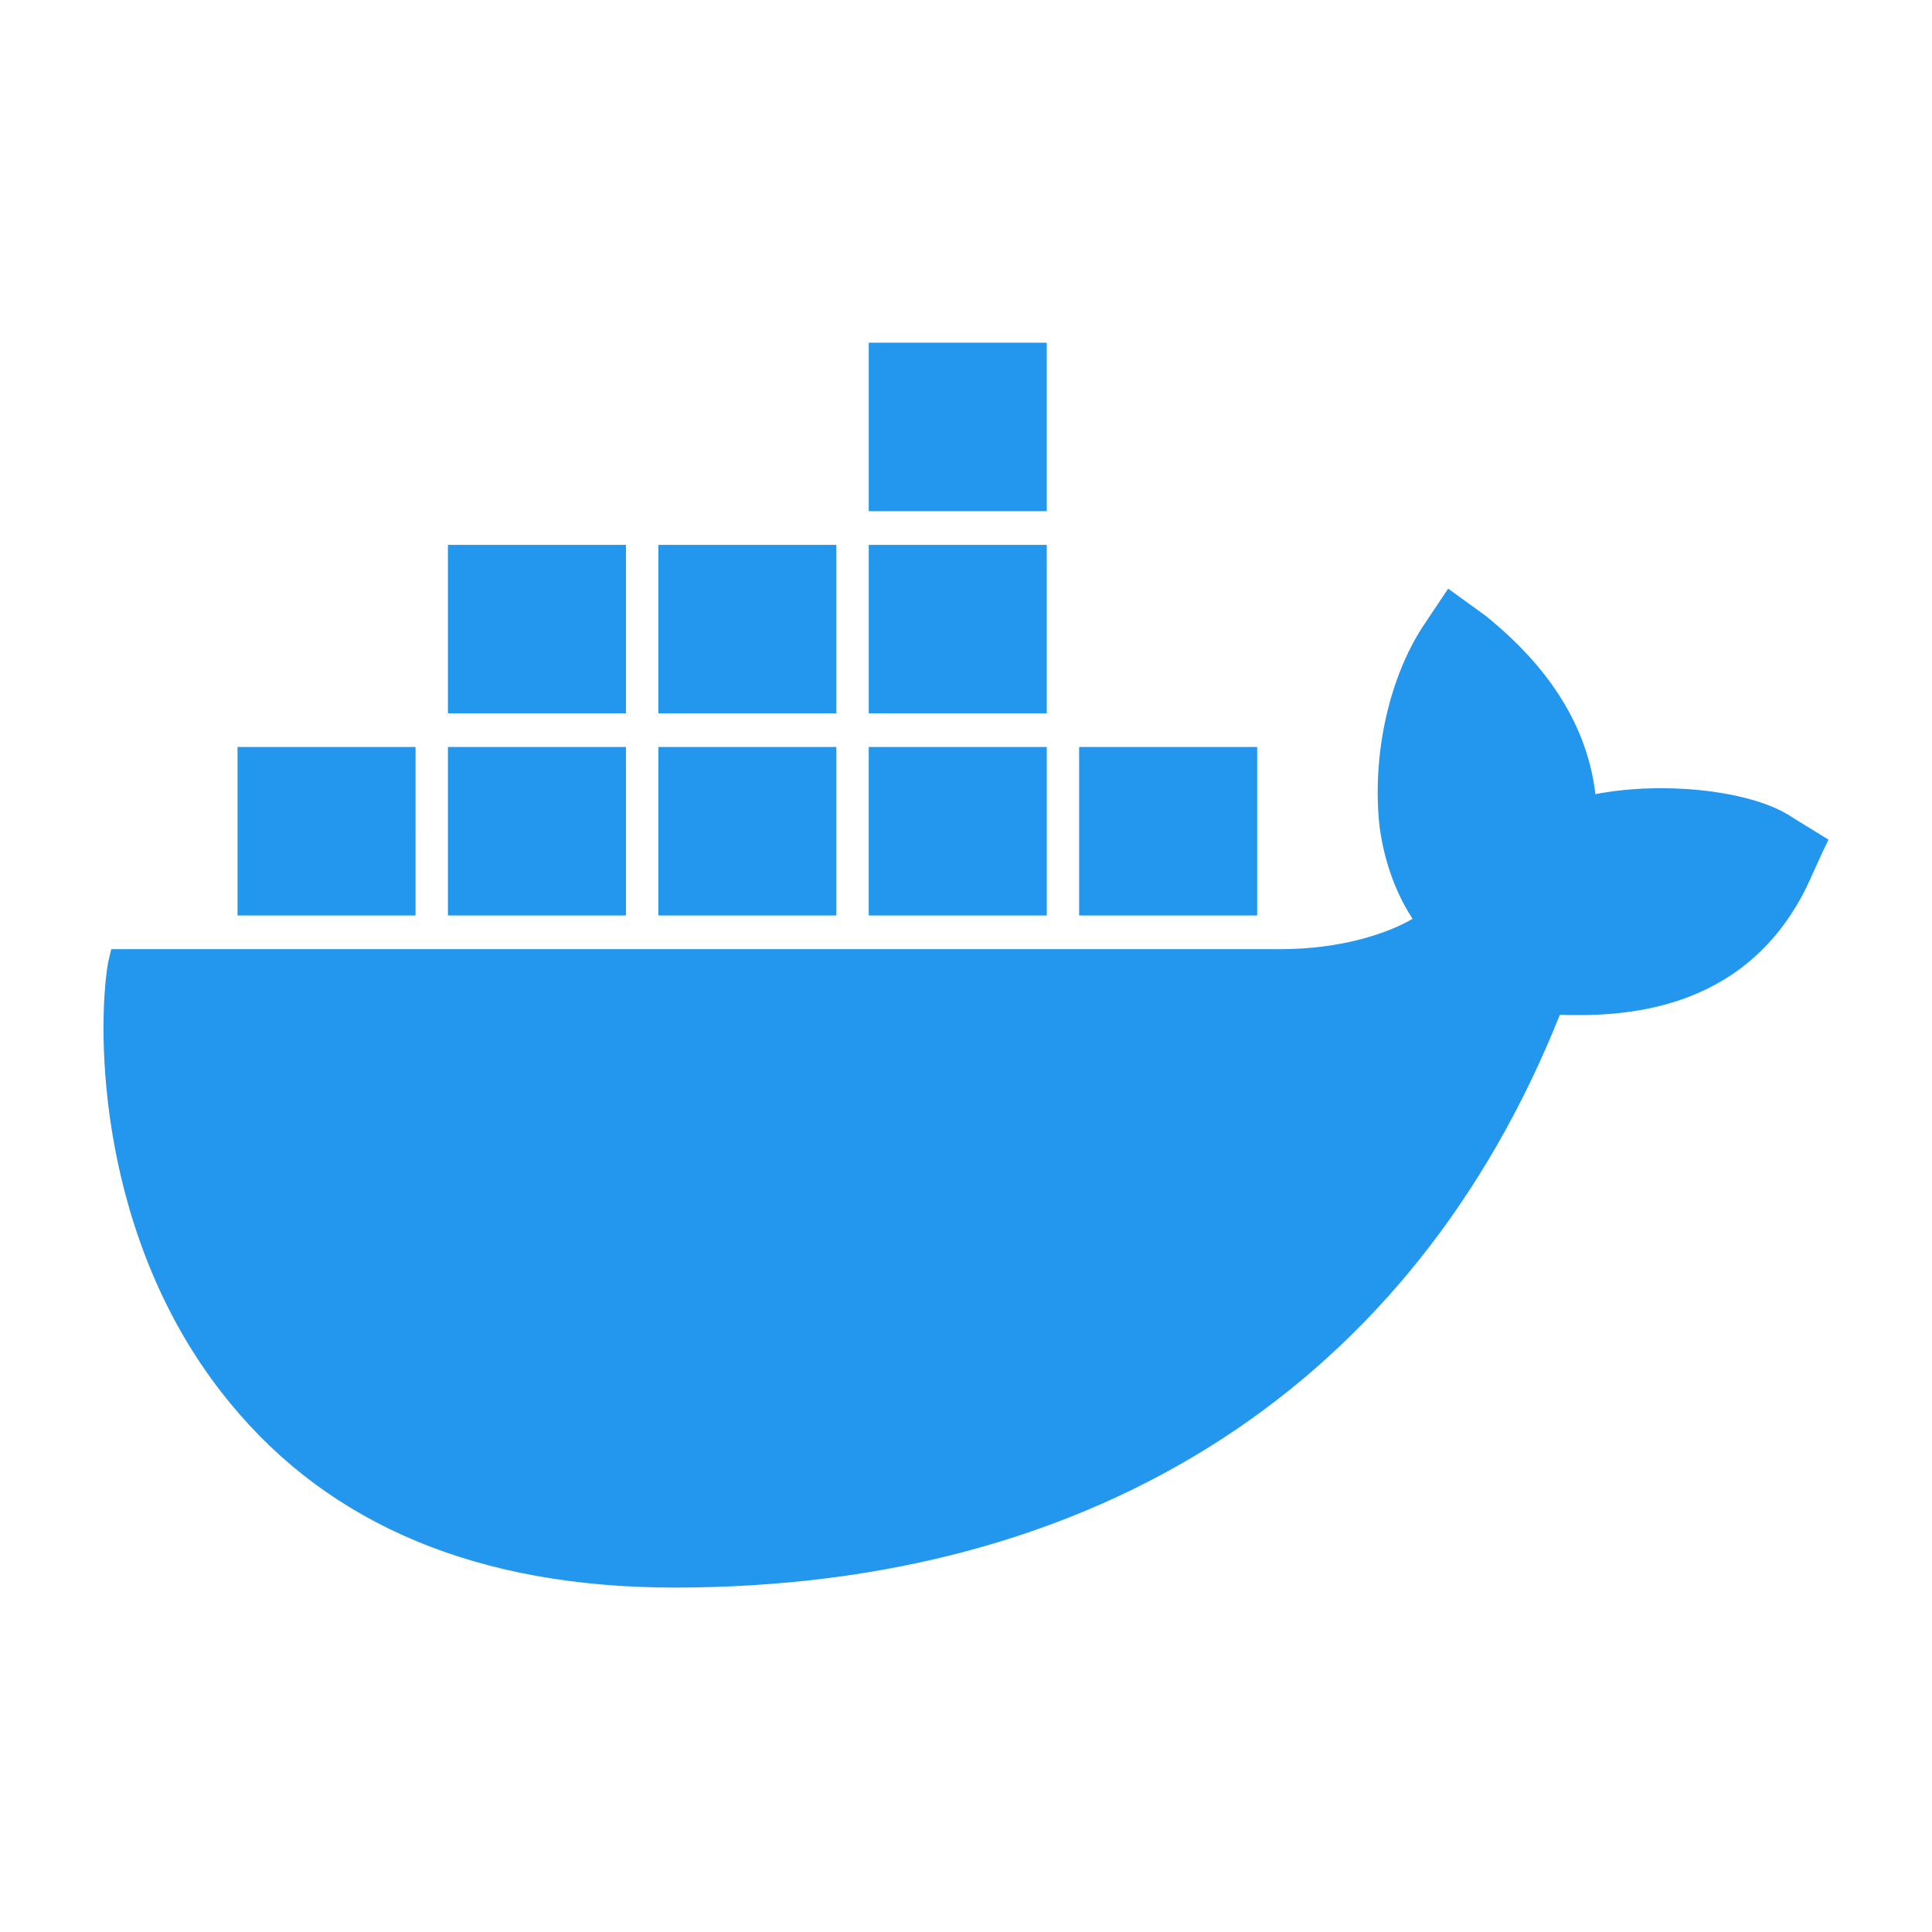
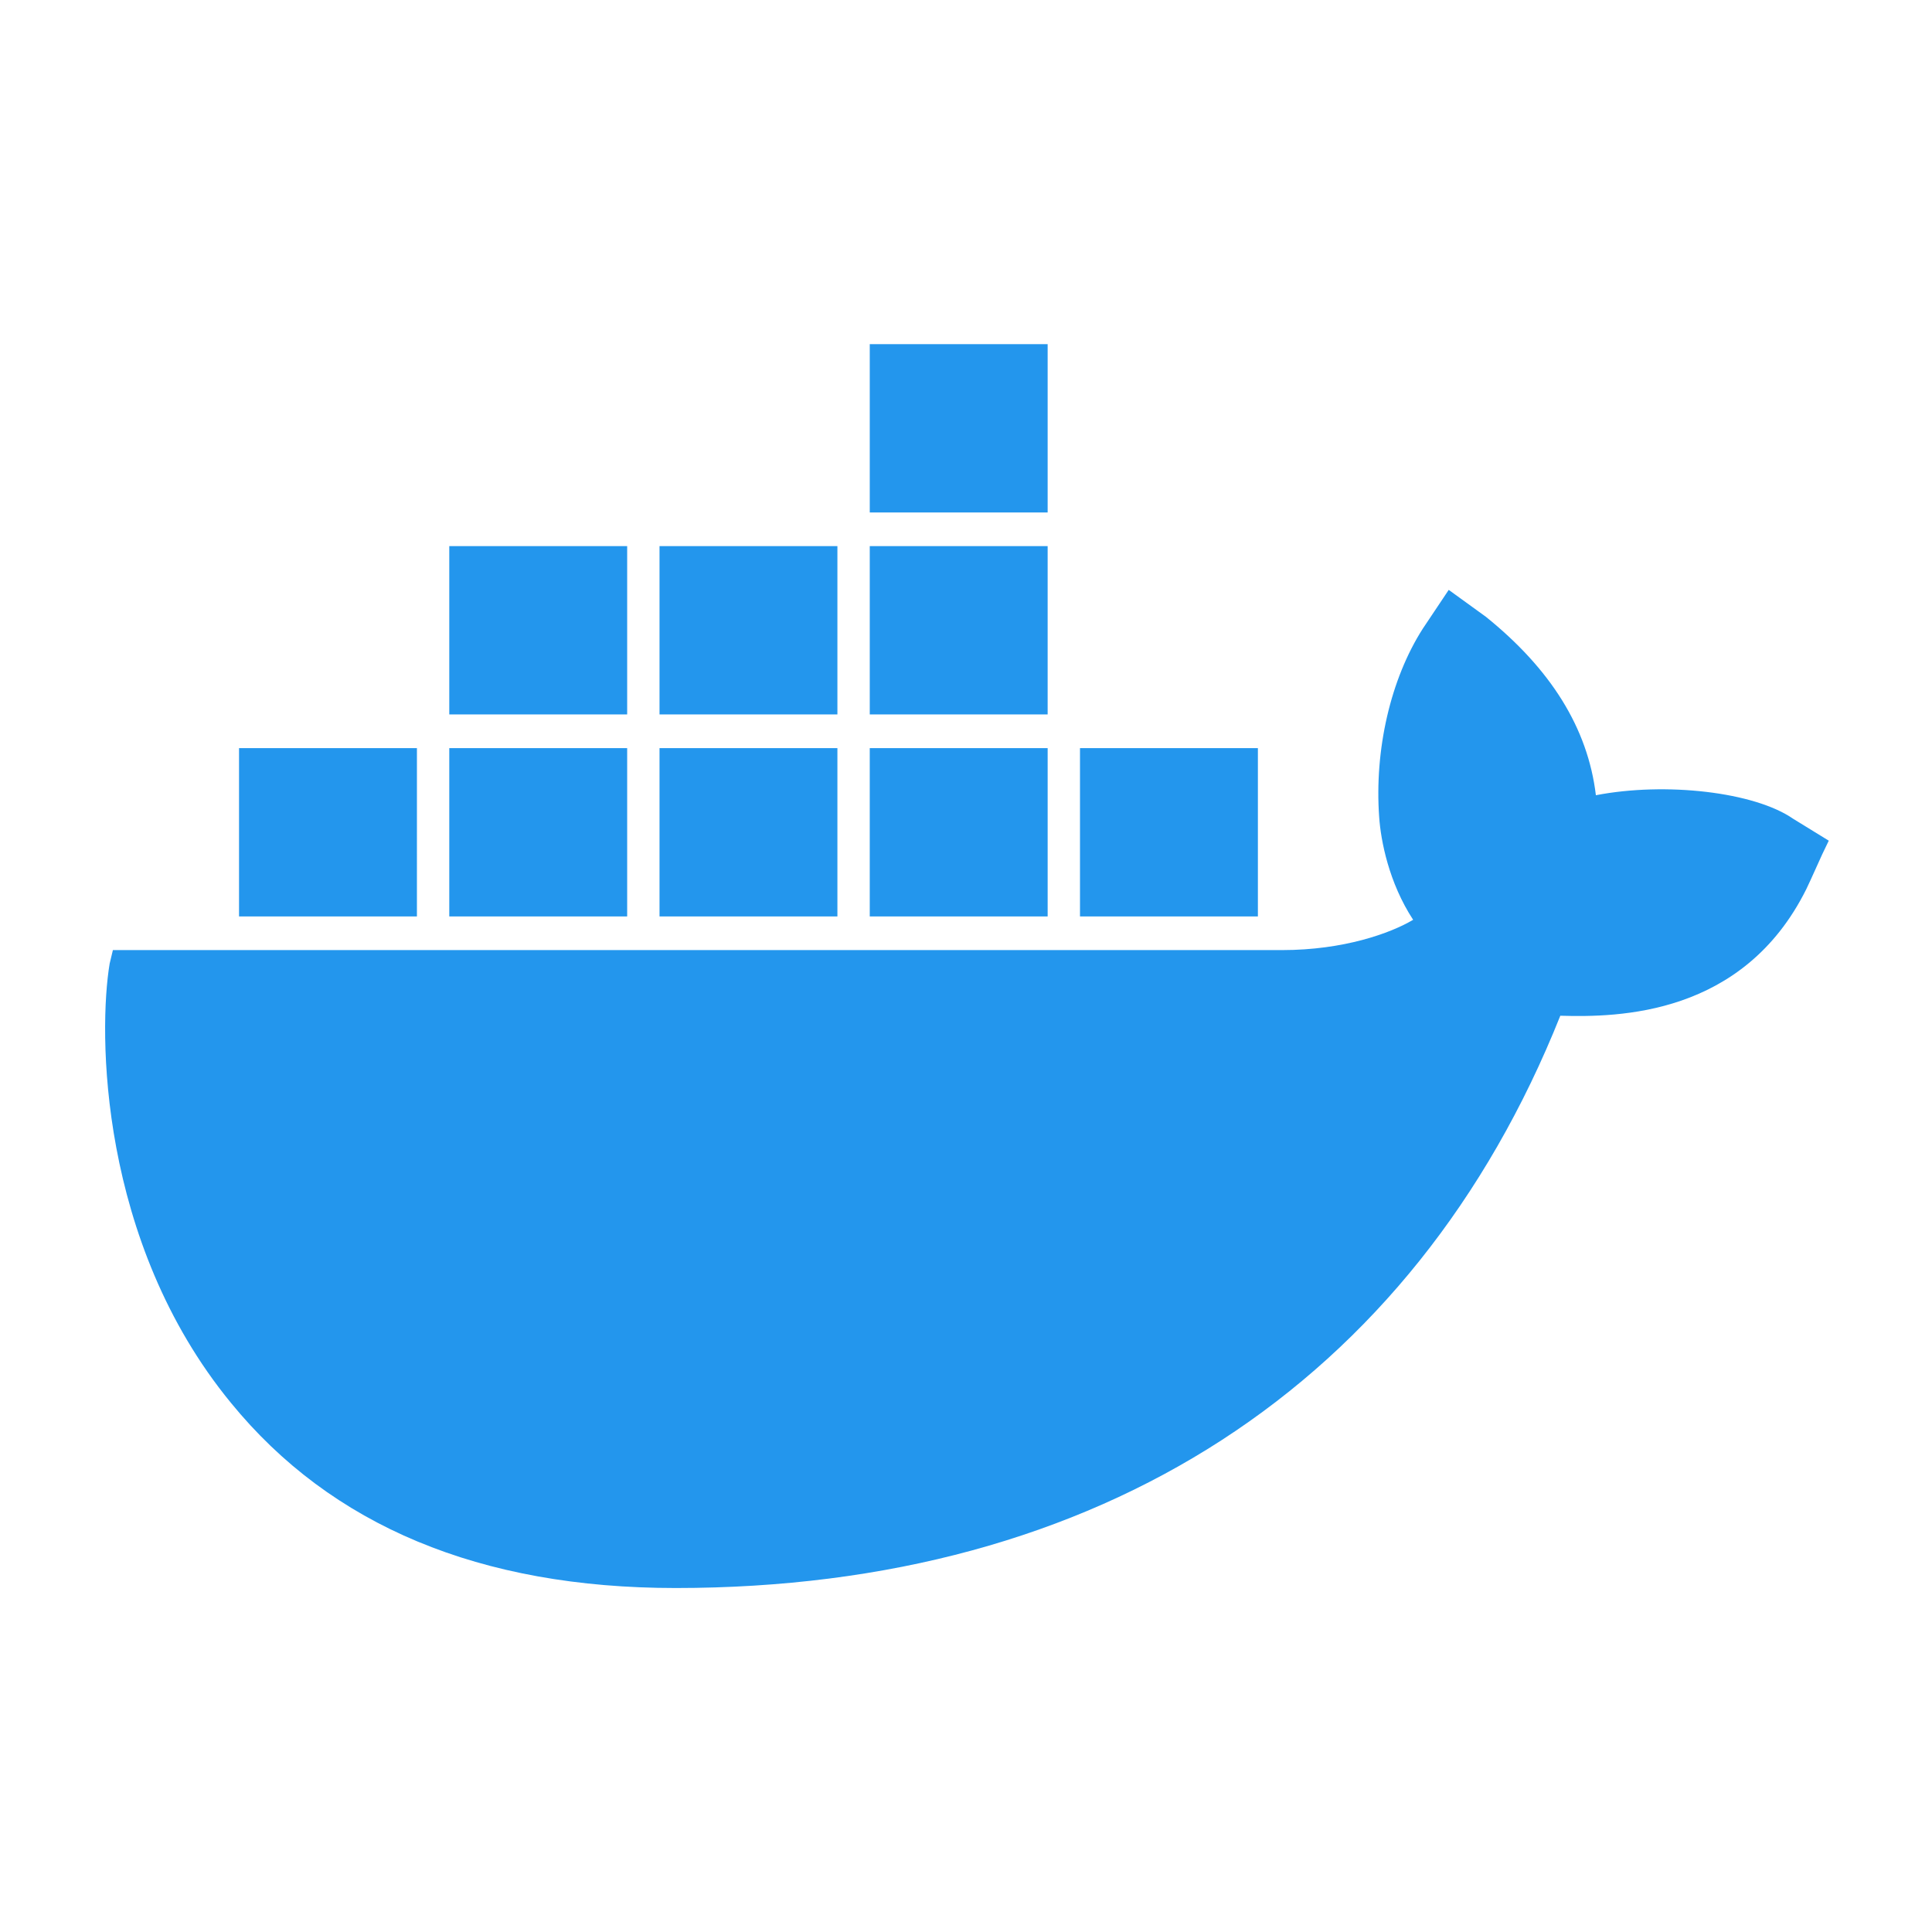
- <svg xmlns="http://www.w3.org/2000/svg" viewBox="-15.36 -50.86 286.72 286.72">
+ <svg xmlns="http://www.w3.org/2000/svg" viewBox="-15.612 -51.112 286.944 286.944">
  <path fill="#2396ed" d="M250.716 70.497c-5.765-4-18.976-5.5-29.304-3.5c-1.2-10-6.725-18.749-16.333-26.499l-5.524-4l-3.844 5.75c-4.803 7.5-7.205 18-6.485 28c.24 3.499 1.441 9.749 5.044 15.249c-3.362 2-10.328 4.5-19.455 4.5H1.155l-.48 2c-1.682 9.999-1.682 41.248 18.014 65.247c14.892 18.249 36.99 27.499 66.053 27.499c62.93 0 109.528-30.25 131.386-84.997c8.647.25 27.142 0 36.51-18.75c.24-.5.72-1.5 2.401-5.249l.961-2zM139.986 0h-26.42v24.999h26.42zm0 29.999h-26.42v24.999h26.42zm-31.225 0h-26.42v24.999h26.42zm-31.225 0H51.115v24.999h26.421zM46.311 59.998H19.89v24.999h26.42zm31.225 0H51.115v24.999h26.421zm31.225 0h-26.42v24.999h26.42zm31.226 0h-26.422v24.999h26.422zm31.225 0H144.79v24.999h26.422z" />
</svg>
